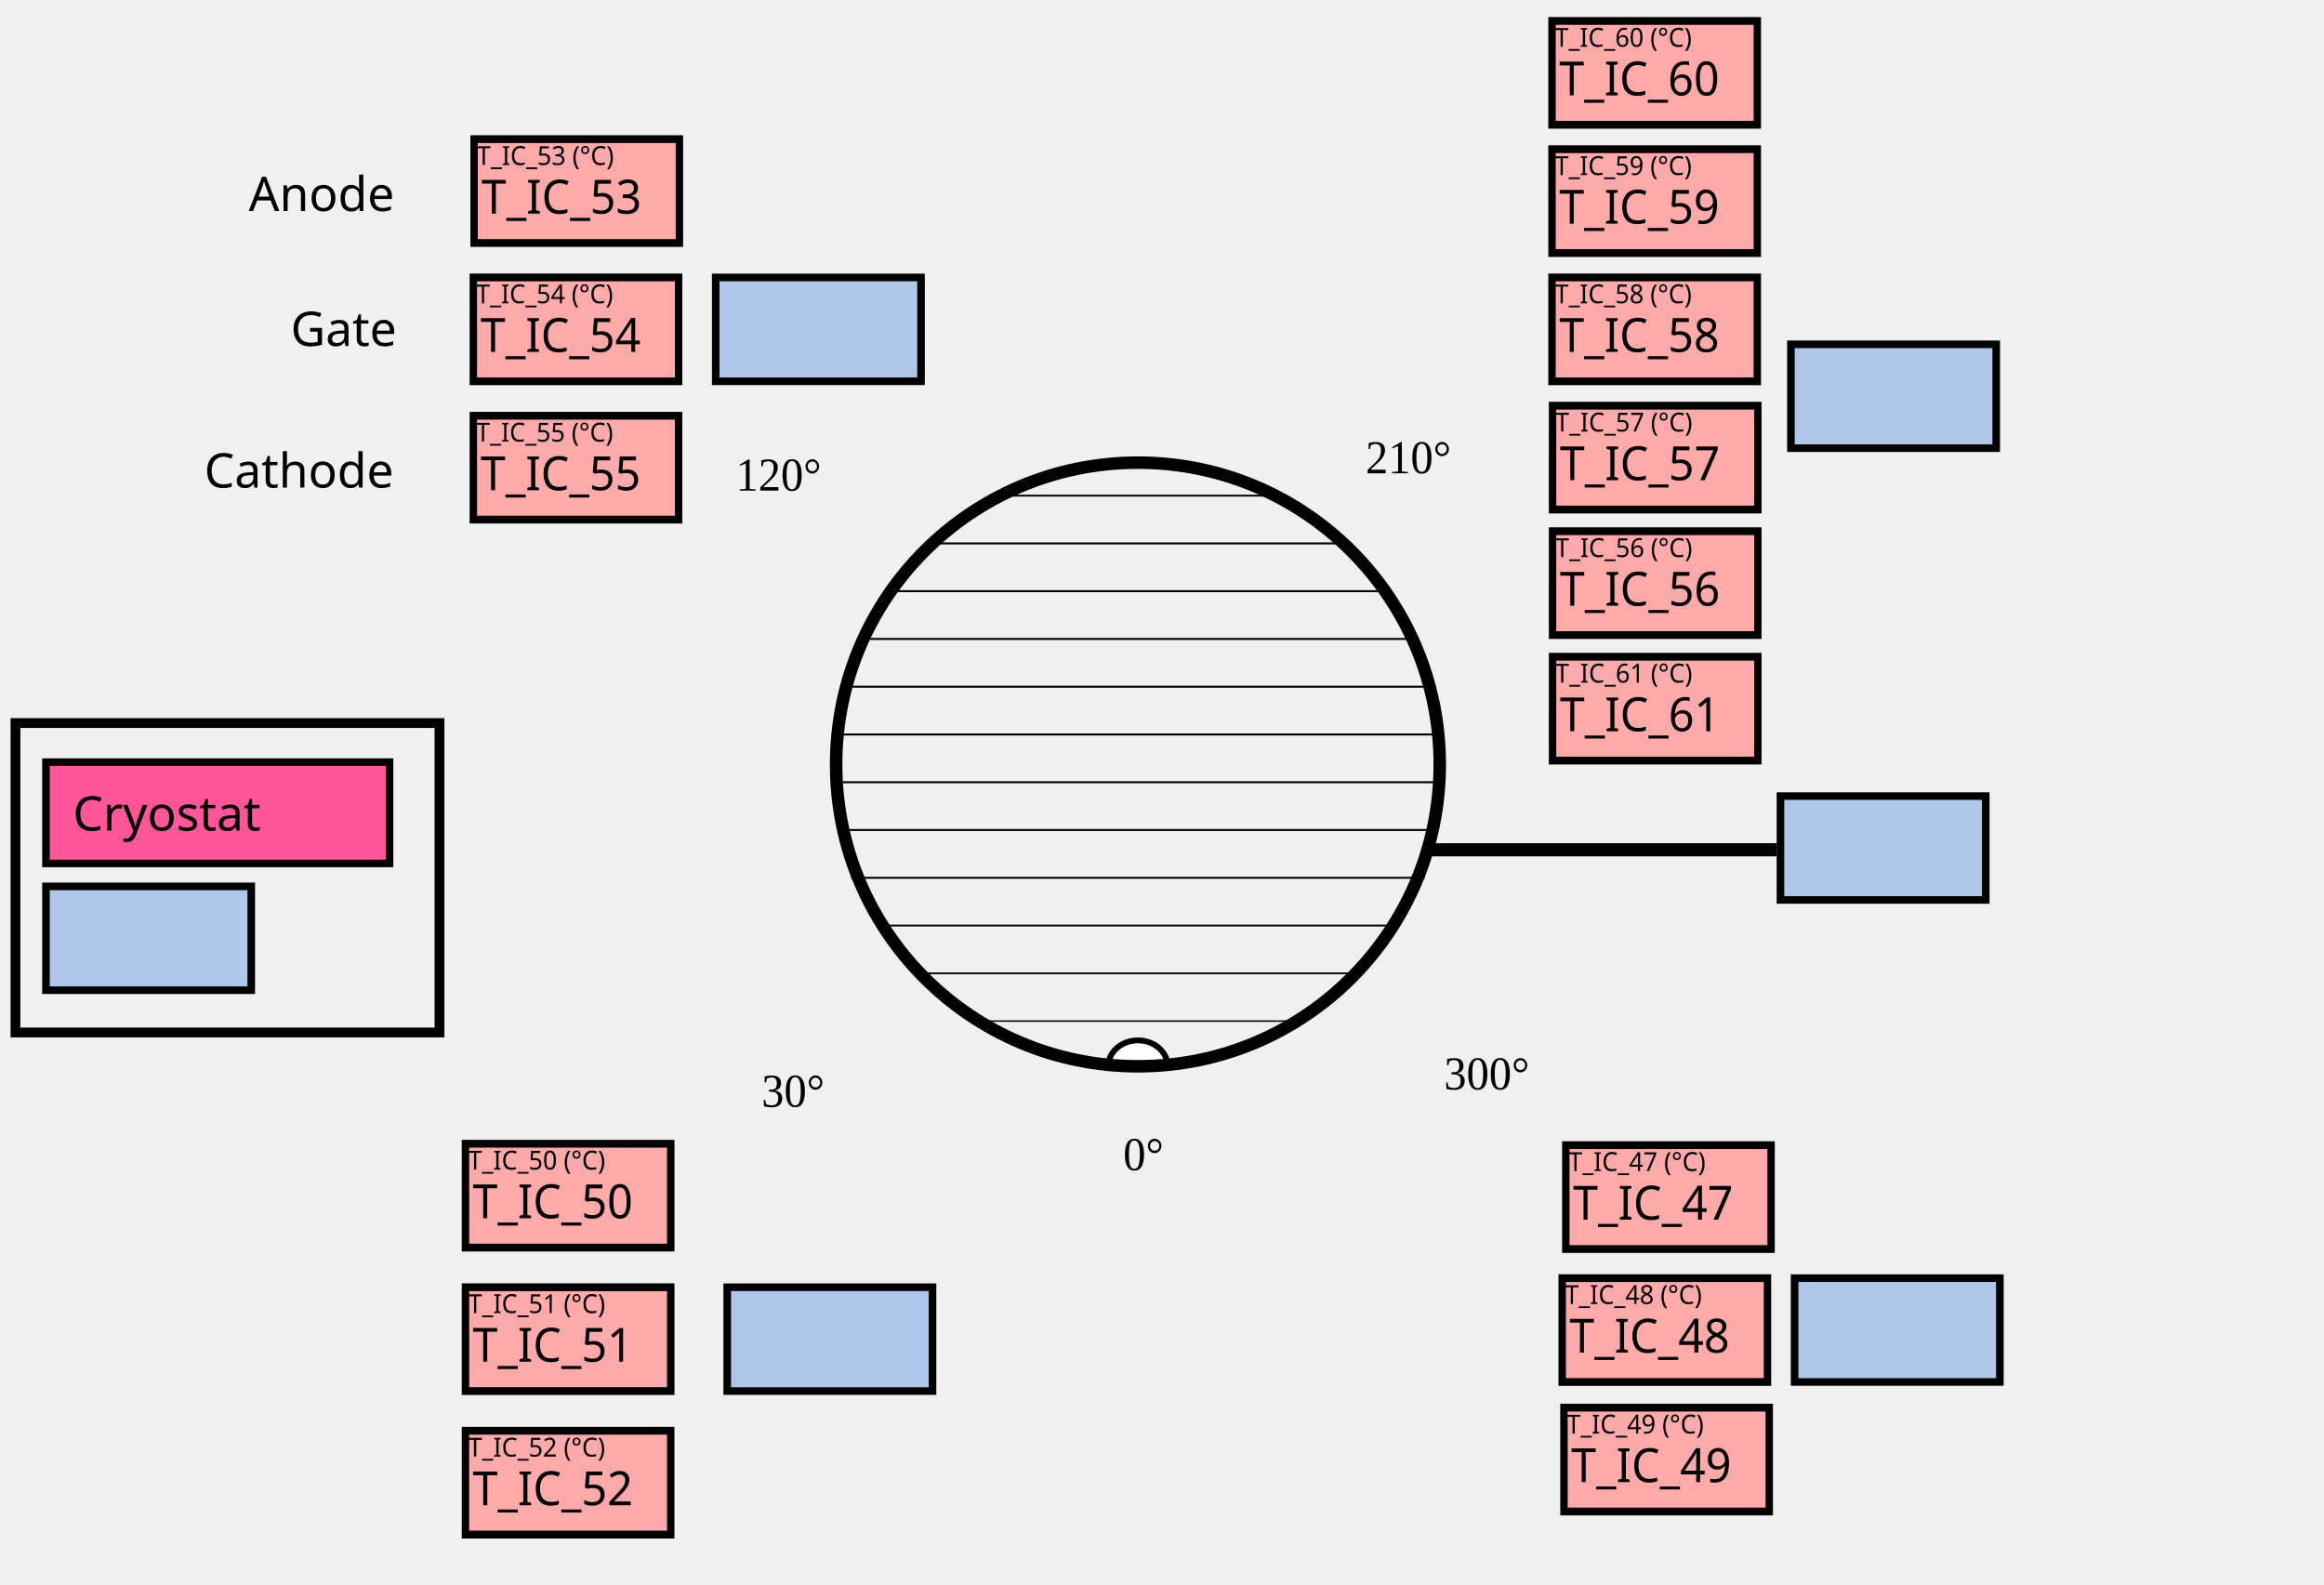
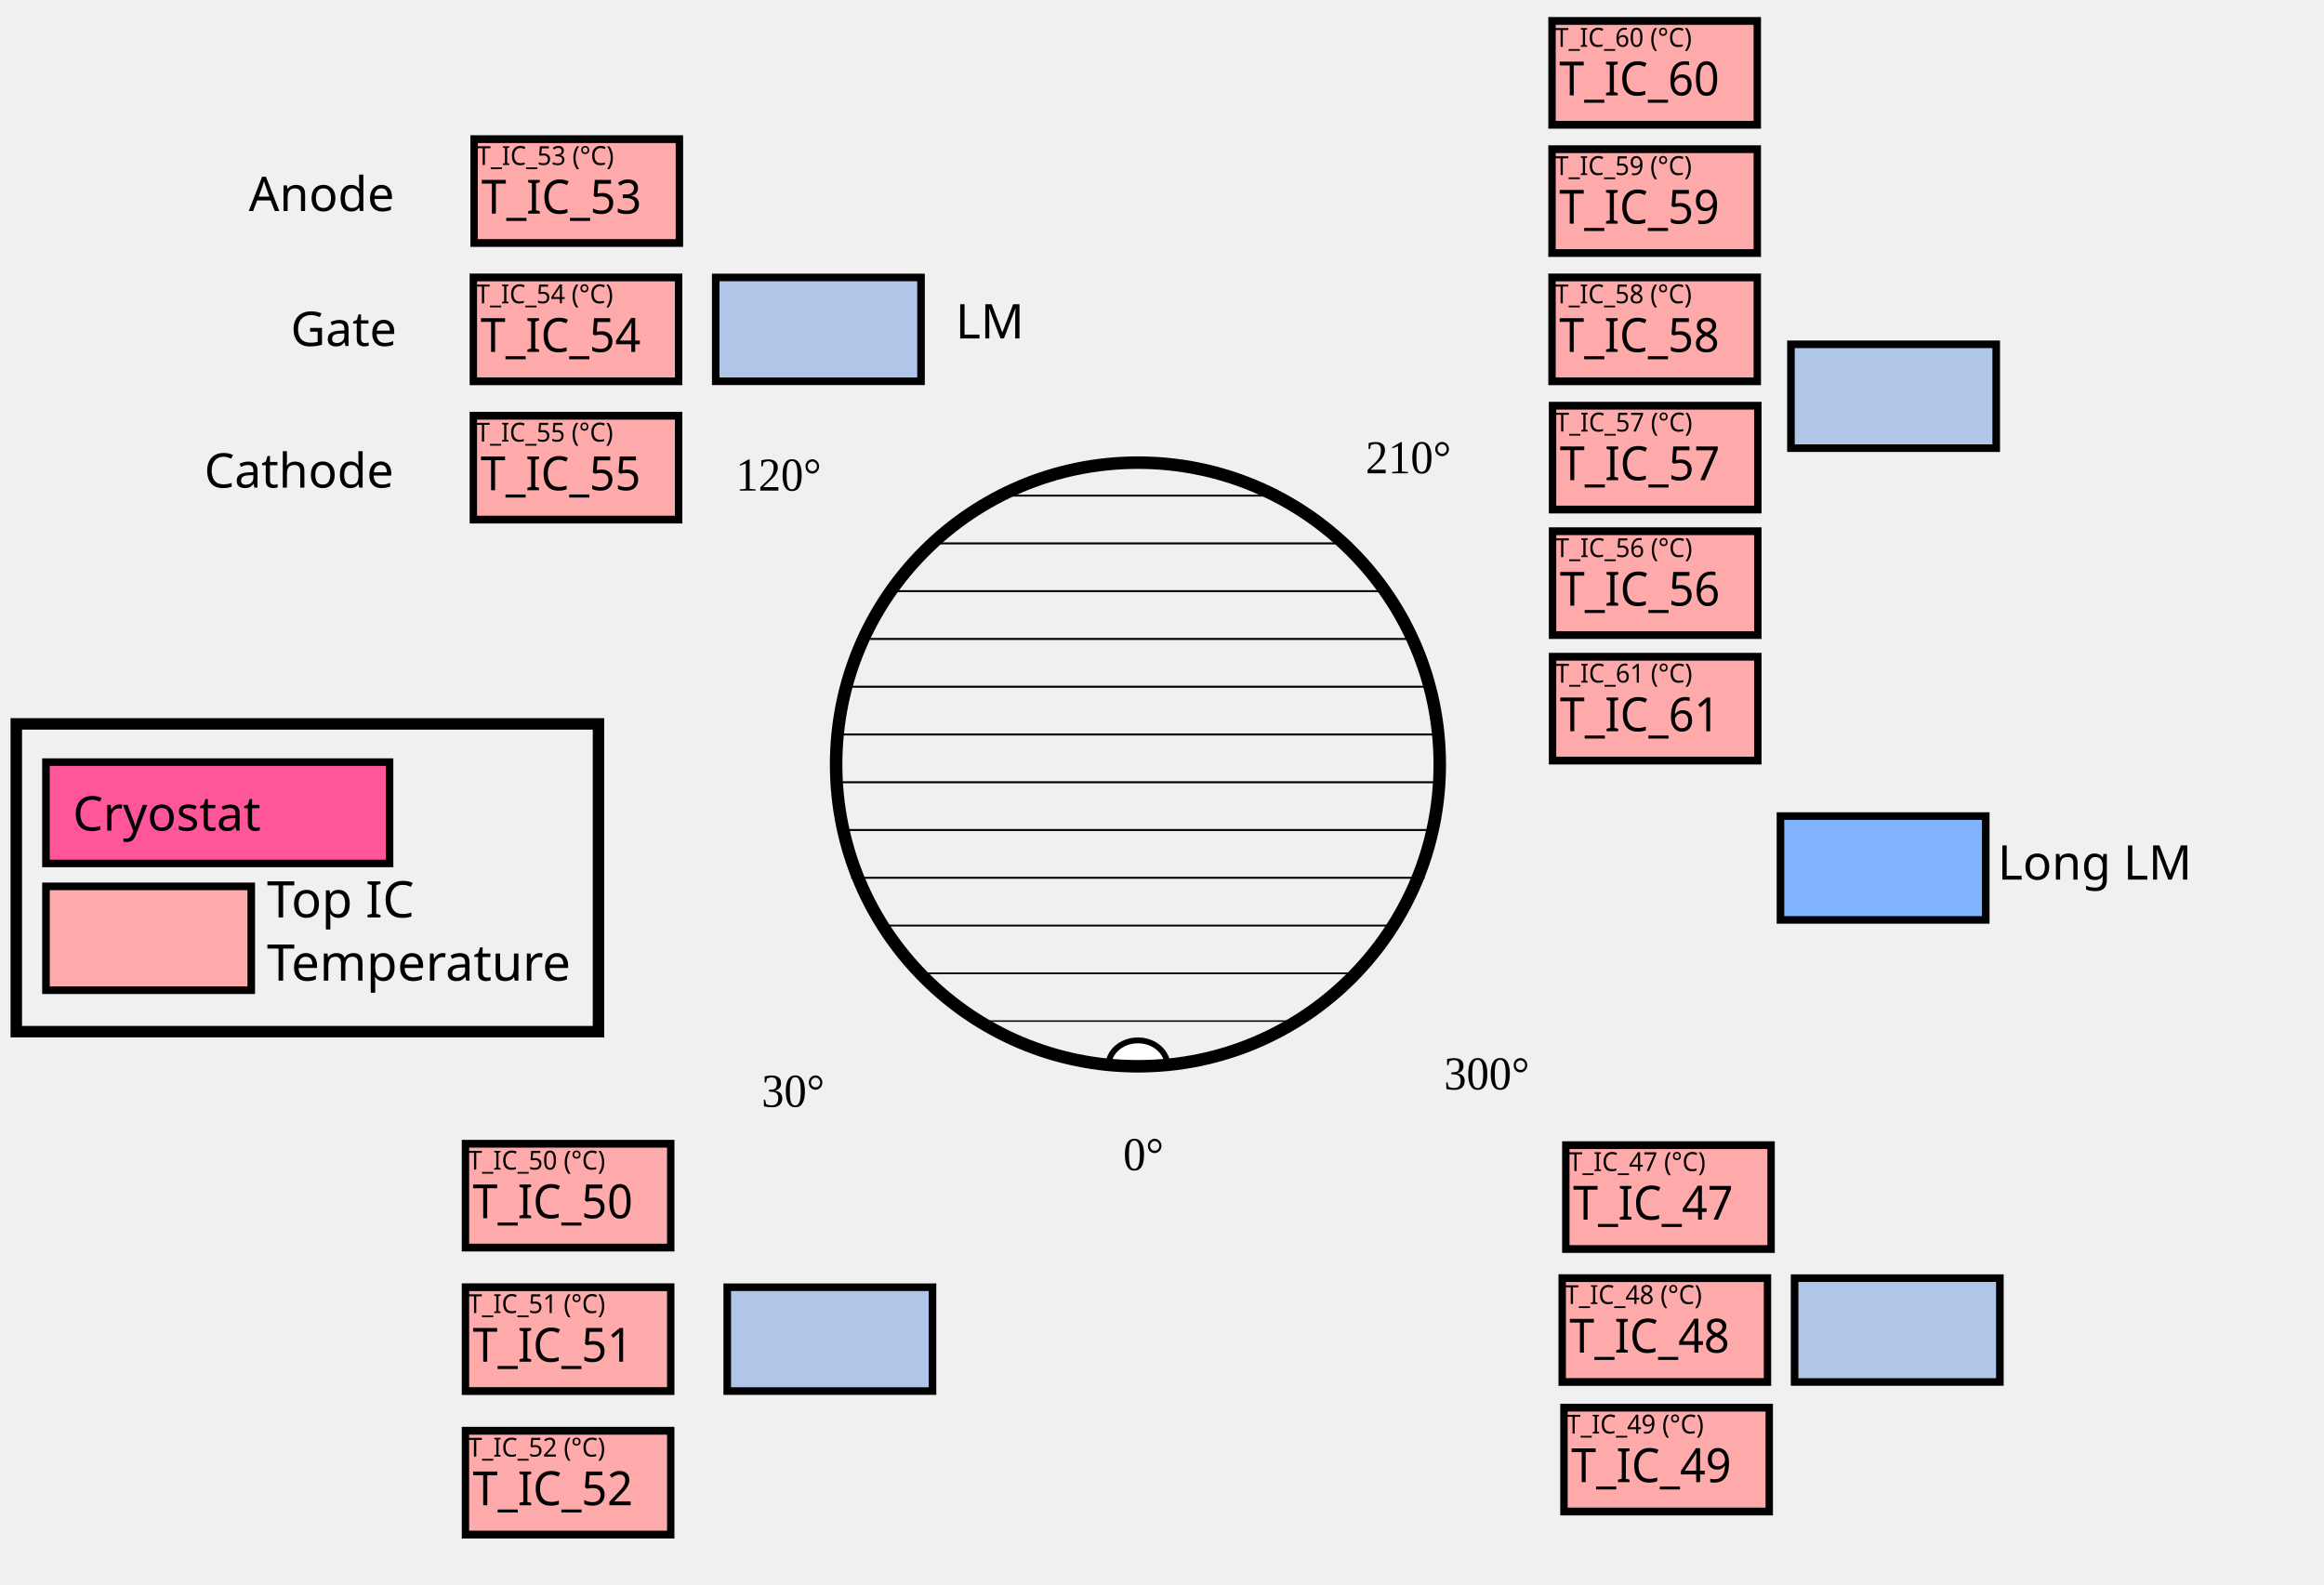
<svg xmlns="http://www.w3.org/2000/svg" width="308mm" height="210mm" viewBox="0 0 308 210" version="1.1" id="svg1">
  <defs id="defs1">
+     <rect x="994.666" y="398.758" width="117.852" height="53.912" id="rect1948" />
    <rect x="81.92" y="67.75" width="106.05" height="42.894" id="rect29209" />
+     <rect x="994.666" y="398.758" width="117.852" height="53.912" id="rect1948-3" />
  </defs>
  <g id="layer1">
    <path style="font-variation-settings:normal;opacity:1;vector-effect:none;fill:#ffffff;fill-opacity:1;fill-rule:evenodd;stroke:#000000;stroke-width:0.777;stroke-linecap:butt;stroke-linejoin:miter;stroke-miterlimit:4;stroke-dasharray:none;stroke-dashoffset:0;stroke-opacity:1;-inkscape-stroke:none;stop-color:#000000;stop-opacity:1" id="path27839" d="m -154.745,141.466 a 3.938,3.438 0 0 1 1.878,-3.086 3.938,3.438 0 0 1 4.002,-0.057 3.938,3.438 0 0 1 1.993,3.031 l -3.938,-0.041 z" transform="scale(-1,1)" />
    <g id="g66017-7" transform="matrix(0.9395979,0,0,0.9861002,15.88603,100.825)">
      <rect style="fill:#ffaaaa;stroke:#000000;stroke-width:1.044;stroke-miterlimit:4;stroke-dasharray:none;stroke-opacity:1" id="rect66007-0" width="28.956" height="13.956" x="203.949" y="51.659" />
      <text xml:space="preserve" style="font-style:normal;font-weight:normal;font-size:3.528px;line-height:1.25;font-family:sans-serif;fill:#000000;fill-opacity:1;stroke:none;stroke-width:0.265" x="204.333" y="55.13" id="text66011-3">
        <tspan id="tspan66009-9" style="font-size:3.528px;stroke-width:0.265" x="204.333" y="55.13">T_IC_47 (°C)</tspan>
      </text>
      <text xml:space="preserve" style="font-style:normal;font-weight:normal;font-size:6.35px;line-height:1.25;font-family:sans-serif;fill:#000000;fill-opacity:1;stroke:none;stroke-width:0.265" x="204.97" y="61.667" id="text66015-8">
        <tspan id="value_T_IC_47" style="font-size:6.35px;stroke-width:0.265" x="204.97" y="61.667">T_IC_47</tspan>
        <tspan style="font-size:6.35px;stroke-width:0.265" x="204.97" y="69.605" id="tspan1" />
      </text>
    </g>
    <g id="g66017-7-0" transform="matrix(0.9395979,0,0,0.9861002,15.40648,118.4478)">
      <rect style="fill:#ffaaaa;stroke:#000000;stroke-width:1.044;stroke-miterlimit:4;stroke-dasharray:none;stroke-opacity:1" id="rect66007-0-0" width="28.956" height="13.956" x="203.949" y="51.659" />
      <text xml:space="preserve" style="font-style:normal;font-weight:normal;font-size:3.528px;line-height:1.25;font-family:sans-serif;fill:#000000;fill-opacity:1;stroke:none;stroke-width:0.265" x="204.333" y="55.13" id="text66011-3-3">
        <tspan style="font-size:3.528px;stroke-width:0.265" x="204.333" y="55.13" id="tspan6">T_IC_48 (°C)</tspan>
      </text>
      <text xml:space="preserve" style="font-style:normal;font-weight:normal;font-size:6.35px;line-height:1.25;font-family:sans-serif;fill:#000000;fill-opacity:1;stroke:none;stroke-width:0.265" x="204.97" y="61.667" id="text66015-8-3">
        <tspan id="value_T_IC_48" style="font-size:6.35px;stroke-width:0.265" x="204.97" y="61.667">T_IC_48</tspan>
        <tspan style="font-size:6.35px;stroke-width:0.265" x="204.97" y="69.605" id="tspan1-0" />
      </text>
    </g>
    <text xml:space="preserve" style="font-size:6.112px;fill:#000000;stroke-width:0.255" x="196.05" y="140.934" id="text4-8-8" transform="scale(0.9761364,1.024447)">
      <tspan id="tspan4-3-6" style="font-size:6.112px;stroke-width:0.255" x="196.05" y="140.934">300°</tspan>
    </text>
    <g id="g66017-7-2" transform="matrix(0.9395979,0,0,0.9861002,15.64157,135.6133)">
      <rect style="fill:#ffaaaa;stroke:#000000;stroke-width:1.044;stroke-miterlimit:4;stroke-dasharray:none;stroke-opacity:1" id="rect66007-0-4" width="28.956" height="13.956" x="203.949" y="51.659" />
      <text xml:space="preserve" style="font-style:normal;font-weight:normal;font-size:3.528px;line-height:1.25;font-family:sans-serif;fill:#000000;fill-opacity:1;stroke:none;stroke-width:0.265" x="204.333" y="55.13" id="text66011-3-9">
        <tspan id="tspan66009-9-2" style="font-size:3.528px;stroke-width:0.265" x="204.333" y="55.13">T_IC_49 (°C)</tspan>
      </text>
      <text xml:space="preserve" style="font-style:normal;font-weight:normal;font-size:6.35px;line-height:1.25;font-family:sans-serif;fill:#000000;fill-opacity:1;stroke:none;stroke-width:0.265" x="204.97" y="61.667" id="text66015-8-9">
        <tspan id="value_T_IC_49" style="font-size:6.35px;stroke-width:0.265" x="204.97" y="61.667">T_IC_49</tspan>
        <tspan style="font-size:6.35px;stroke-width:0.265" x="204.97" y="69.605" id="tspan1-09" />
      </text>
    </g>
    <g id="g66017-7-00" transform="matrix(0.9395979,0,0,0.9861002,-129.943,100.6358)">
      <rect style="fill:#ffaaaa;stroke:#000000;stroke-width:1.044;stroke-miterlimit:4;stroke-dasharray:none;stroke-opacity:1" id="rect66007-0-9" width="28.956" height="13.956" x="203.949" y="51.659" />
      <text xml:space="preserve" style="font-style:normal;font-weight:normal;font-size:3.528px;line-height:1.25;font-family:sans-serif;fill:#000000;fill-opacity:1;stroke:none;stroke-width:0.265" x="204.333" y="55.13" id="text66011-3-5">
        <tspan id="tspan66009-9-6" style="font-size:3.528px;stroke-width:0.265" x="204.333" y="55.13">T_IC_50 (°C)</tspan>
      </text>
      <text xml:space="preserve" style="font-style:normal;font-weight:normal;font-size:6.35px;line-height:1.25;font-family:sans-serif;fill:#000000;fill-opacity:1;stroke:none;stroke-width:0.265" x="204.97" y="61.667" id="text66015-8-2">
        <tspan id="value_T_IC_50" style="font-size:6.35px;stroke-width:0.265" x="204.97" y="61.667">T_IC_50</tspan>
        <tspan style="font-size:6.35px;stroke-width:0.265" x="204.97" y="69.605" id="tspan1-5" />
      </text>
    </g>
    <g id="g66017-7-9" transform="matrix(0.9395979,0,0,0.9861002,-129.943,119.652)">
      <rect style="fill:#ffaaaa;stroke:#000000;stroke-width:1.044;stroke-miterlimit:4;stroke-dasharray:none;stroke-opacity:1" id="rect66007-0-05" width="28.956" height="13.956" x="203.949" y="51.659" />
      <text xml:space="preserve" style="font-style:normal;font-weight:normal;font-size:3.528px;line-height:1.25;font-family:sans-serif;fill:#000000;fill-opacity:1;stroke:none;stroke-width:0.265" x="204.333" y="55.13" id="text66011-3-6">
        <tspan id="tspan66009-9-3" style="font-size:3.528px;stroke-width:0.265" x="204.333" y="55.13">T_IC_51 (°C)</tspan>
      </text>
      <text xml:space="preserve" style="font-style:normal;font-weight:normal;font-size:6.35px;line-height:1.25;font-family:sans-serif;fill:#000000;fill-opacity:1;stroke:none;stroke-width:0.265" x="204.97" y="61.667" id="text66015-8-6">
        <tspan id="value_T_IC_51" style="font-size:6.35px;stroke-width:0.265" x="204.97" y="61.667">T_IC_51</tspan>
        <tspan style="font-size:6.35px;stroke-width:0.265" x="204.97" y="69.605" id="tspan2" />
        <tspan style="font-size:6.35px;stroke-width:0.265" x="204.97" y="77.542" id="tspan1-08" />
      </text>
    </g>
    <g id="g66017-7-6" transform="translate(-96.56976,250.0103)" />
    <g id="g66017-7-29" transform="matrix(0.9395979,0,0,0.9861002,-128.7949,-32.50011)">
      <rect style="fill:#ffaaaa;stroke:#000000;stroke-width:1.044;stroke-miterlimit:4;stroke-dasharray:none;stroke-opacity:1" id="rect66007-0-7" width="28.956" height="13.956" x="203.949" y="51.659" />
      <text xml:space="preserve" style="font-style:normal;font-weight:normal;font-size:3.528px;line-height:1.25;font-family:sans-serif;fill:#000000;fill-opacity:1;stroke:none;stroke-width:0.265" x="204.333" y="55.13" id="text66011-3-56">
        <tspan id="tspan66009-9-5" style="font-size:3.528px;stroke-width:0.265" x="204.333" y="55.13">T_IC_53 (°C)</tspan>
      </text>
      <text xml:space="preserve" style="font-style:normal;font-weight:normal;font-size:6.35px;line-height:1.25;font-family:sans-serif;fill:#000000;fill-opacity:1;stroke:none;stroke-width:0.265" x="204.97" y="61.667" id="text66015-8-30">
        <tspan id="value_T_IC_53" style="font-size:6.35px;stroke-width:0.265" x="204.97" y="61.667">T_IC_53</tspan>
        <tspan style="font-size:6.35px;stroke-width:0.265" x="204.97" y="69.605" id="tspan1-8" />
      </text>
    </g>
    <g id="g66017-7-4" transform="matrix(0.9395979,0,0,0.9861002,-128.8986,-14.17182)">
      <rect style="fill:#ffaaaa;stroke:#000000;stroke-width:1.044;stroke-miterlimit:4;stroke-dasharray:none;stroke-opacity:1" id="rect66007-0-2" width="28.956" height="13.956" x="203.949" y="51.659" />
      <text xml:space="preserve" style="font-style:normal;font-weight:normal;font-size:3.528px;line-height:1.25;font-family:sans-serif;fill:#000000;fill-opacity:1;stroke:none;stroke-width:0.265" x="204.333" y="55.13" id="text66011-3-1">
        <tspan id="tspan66009-9-9" style="font-size:3.528px;stroke-width:0.265" x="204.333" y="55.13">T_IC_54 (°C)</tspan>
      </text>
      <text xml:space="preserve" style="font-style:normal;font-weight:normal;font-size:6.35px;line-height:1.25;font-family:sans-serif;fill:#000000;fill-opacity:1;stroke:none;stroke-width:0.265" x="204.97" y="61.667" id="text66015-8-24">
        <tspan id="value_T_IC_54" style="font-size:6.35px;stroke-width:0.265" x="204.97" y="61.667">T_IC_54</tspan>
        <tspan style="font-size:6.35px;stroke-width:0.265" x="204.97" y="69.605" id="tspan1-86" />
      </text>
    </g>
    <g id="g66017-7-3" transform="matrix(0.9395979,0,0,0.9861002,-128.8986,4.156461)">
      <rect style="fill:#ffaaaa;stroke:#000000;stroke-width:1.044;stroke-miterlimit:4;stroke-dasharray:none;stroke-opacity:1" id="rect66007-0-97" width="28.956" height="13.956" x="203.949" y="51.659" />
      <text xml:space="preserve" style="font-style:normal;font-weight:normal;font-size:3.528px;line-height:1.25;font-family:sans-serif;fill:#000000;fill-opacity:1;stroke:none;stroke-width:0.265" x="204.333" y="55.13" id="text66011-3-37">
        <tspan id="tspan66009-9-50" style="font-size:3.528px;stroke-width:0.265" x="204.333" y="55.13">T_IC_55 (°C)</tspan>
      </text>
      <text xml:space="preserve" style="font-style:normal;font-weight:normal;font-size:6.35px;line-height:1.25;font-family:sans-serif;fill:#000000;fill-opacity:1;stroke:none;stroke-width:0.265" x="204.97" y="61.667" id="text66015-8-21">
        <tspan id="value_T_IC_55" style="font-size:6.35px;stroke-width:0.265" x="204.97" y="61.667">T_IC_55</tspan>
        <tspan style="font-size:6.35px;stroke-width:0.265" x="204.97" y="69.605" id="tspan1-1" />
      </text>
    </g>
    <g id="g66017-7-29-2" transform="matrix(0.9395979,0,0,0.9861002,14.12845,19.46015)">
      <rect style="fill:#ffaaaa;stroke:#000000;stroke-width:1.044;stroke-miterlimit:4;stroke-dasharray:none;stroke-opacity:1" id="rect66007-0-7-3" width="28.956" height="13.956" x="203.949" y="51.659" />
      <text xml:space="preserve" style="font-style:normal;font-weight:normal;font-size:3.528px;line-height:1.25;font-family:sans-serif;fill:#000000;fill-opacity:1;stroke:none;stroke-width:0.265" x="204.333" y="55.13" id="text66011-3-56-3">
        <tspan id="tspan66009-9-5-7" style="font-size:3.528px;stroke-width:0.265" x="204.333" y="55.13">T_IC_56 (°C)</tspan>
      </text>
      <text xml:space="preserve" style="font-style:normal;font-weight:normal;font-size:6.35px;line-height:1.25;font-family:sans-serif;fill:#000000;fill-opacity:1;stroke:none;stroke-width:0.265" x="204.97" y="61.667" id="text66015-8-30-0">
        <tspan id="value_T_IC_56" style="font-size:6.35px;stroke-width:0.265" x="204.97" y="61.667">T_IC_56</tspan>
        <tspan style="font-size:6.35px;stroke-width:0.265" x="204.97" y="69.605" id="tspan1-8-1" />
      </text>
    </g>
    <g id="g66017-7-29-0" transform="matrix(0.9395979,0,0,0.9861002,14.12845,2.825558)">
      <rect style="fill:#ffaaaa;stroke:#000000;stroke-width:1.044;stroke-miterlimit:4;stroke-dasharray:none;stroke-opacity:1" id="rect66007-0-7-38" width="28.956" height="13.956" x="203.949" y="51.659" />
      <text xml:space="preserve" style="font-style:normal;font-weight:normal;font-size:3.528px;line-height:1.25;font-family:sans-serif;fill:#000000;fill-opacity:1;stroke:none;stroke-width:0.265" x="204.333" y="55.13" id="text66011-3-56-36">
        <tspan id="tspan66009-9-5-0" style="font-size:3.528px;stroke-width:0.265" x="204.333" y="55.13">T_IC_57 (°C)</tspan>
      </text>
      <text xml:space="preserve" style="font-style:normal;font-weight:normal;font-size:6.35px;line-height:1.25;font-family:sans-serif;fill:#000000;fill-opacity:1;stroke:none;stroke-width:0.265" x="204.97" y="61.667" id="text66015-8-30-4">
        <tspan id="value_T_IC_57" style="font-size:6.35px;stroke-width:0.265" x="204.97" y="61.667">T_IC_57</tspan>
        <tspan style="font-size:6.35px;stroke-width:0.265" x="204.97" y="69.605" id="tspan1-8-2" />
      </text>
    </g>
    <g id="g66017-7-29-9" transform="matrix(0.9395979,0,0,0.9861002,14.05741,-14.17182)">
      <rect style="fill:#ffaaaa;stroke:#000000;stroke-width:1.044;stroke-miterlimit:4;stroke-dasharray:none;stroke-opacity:1" id="rect66007-0-7-1" width="28.956" height="13.956" x="203.949" y="51.659" />
      <text xml:space="preserve" style="font-style:normal;font-weight:normal;font-size:3.528px;line-height:1.25;font-family:sans-serif;fill:#000000;fill-opacity:1;stroke:none;stroke-width:0.265" x="204.333" y="55.13" id="text66011-3-56-0">
        <tspan id="tspan66009-9-5-9" style="font-size:3.528px;stroke-width:0.265" x="204.333" y="55.13">T_IC_58 (°C)</tspan>
      </text>
      <text xml:space="preserve" style="font-style:normal;font-weight:normal;font-size:6.35px;line-height:1.25;font-family:sans-serif;fill:#000000;fill-opacity:1;stroke:none;stroke-width:0.265" x="204.97" y="61.667" id="text66015-8-30-3">
        <tspan id="value_T_IC_58" style="font-size:6.35px;stroke-width:0.265" x="204.97" y="61.667">T_IC_58</tspan>
        <tspan style="font-size:6.35px;stroke-width:0.265" x="204.97" y="69.605" id="tspan1-8-3" />
      </text>
    </g>
    <text xml:space="preserve" style="font-size:6.112px;fill:#000000;stroke-width:0.255" x="103.399" y="143.18" id="text4" transform="scale(0.9761364,1.024447)">
      <tspan id="tspan4" style="font-size:6.112px;stroke-width:0.255" x="103.399" y="143.18">30°</tspan>
    </text>
    <text xml:space="preserve" style="font-size:3.175px;fill:#000000;stroke-width:0.265" x="408.815" y="171.972" id="text5">
      <tspan id="tspan5" style="stroke-width:0.265" x="408.815" y="171.972" />
      <tspan style="stroke-width:0.265" id="tspan7" x="408.815" y="175.941" />
    </text>
    <text xml:space="preserve" style="font-size:6.112px;fill:#000000;stroke-width:0.255" x="99.903" y="63.471" id="text4-1" transform="scale(0.9761364,1.024447)">
      <tspan id="tspan4-1" style="font-size:6.112px;stroke-width:0.255" x="99.903" y="63.471">120°</tspan>
    </text>
    <g id="g1" transform="matrix(0.9395979,0,0,0.9861002,-119.2746,-93.55106)">
      <text xml:space="preserve" style="font-size:6.35px;fill:#000000;stroke-width:0.265" x="319.564" y="158.476" id="text4-8">
        <tspan id="tspan4-3" style="font-size:6.35px;stroke-width:0.265" x="319.564" y="158.476">210°</tspan>
      </text>
    </g>
    <text xml:space="preserve" style="font-size:6.35px;fill:#000000;stroke-width:0.265" x="141.061" y="283.863" id="text8">
      <tspan id="tspan8" style="stroke-width:0.265" x="141.061" y="283.863" />
    </text>
    <text xml:space="preserve" style="font-size:6.112px;fill:#000000;stroke-width:0.255" x="152.498" y="151.376" id="text4-8-6" transform="scale(0.9761364,1.024447)">
      <tspan id="tspan4-3-66" style="font-size:6.112px;stroke-width:0.255" x="152.498" y="151.376">0°</tspan>
    </text>
    <g id="g66017-7-29-9-5" transform="matrix(0.9395979,0,0,0.9861002,14.05741,-31.1692)">
      <rect style="fill:#ffaaaa;stroke:#000000;stroke-width:1.044;stroke-miterlimit:4;stroke-dasharray:none;stroke-opacity:1" id="rect66007-0-7-1-7" width="28.956" height="13.956" x="203.949" y="51.659" />
      <text xml:space="preserve" style="font-style:normal;font-weight:normal;font-size:3.528px;line-height:1.25;font-family:sans-serif;fill:#000000;fill-opacity:1;stroke:none;stroke-width:0.265" x="204.333" y="55.13" id="text66011-3-56-0-9">
        <tspan id="tspan66009-9-5-9-8" style="font-size:3.528px;stroke-width:0.265" x="204.333" y="55.13">T_IC_59 (°C)</tspan>
      </text>
      <text xml:space="preserve" style="font-style:normal;font-weight:normal;font-size:6.35px;line-height:1.25;font-family:sans-serif;fill:#000000;fill-opacity:1;stroke:none;stroke-width:0.265" x="204.97" y="61.667" id="text66015-8-30-3-4">
        <tspan id="value_T_IC_59" style="font-size:6.35px;stroke-width:0.265" x="204.97" y="61.667">T_IC_59</tspan>
        <tspan style="font-size:6.35px;stroke-width:0.265" x="204.97" y="69.605" id="tspan1-8-3-8" />
      </text>
    </g>
    <g id="g66017-7-29-9-0" transform="matrix(0.9395979,0,0,0.9861002,14.05741,-48.16658)">
      <rect style="fill:#ffaaaa;stroke:#000000;stroke-width:1.044;stroke-miterlimit:4;stroke-dasharray:none;stroke-opacity:1" id="rect66007-0-7-1-4" width="28.956" height="13.956" x="203.949" y="51.659" />
      <text xml:space="preserve" style="font-style:normal;font-weight:normal;font-size:3.528px;line-height:1.25;font-family:sans-serif;fill:#000000;fill-opacity:1;stroke:none;stroke-width:0.265" x="204.333" y="55.13" id="text66011-3-56-0-0">
        <tspan id="tspan66009-9-5-9-6" style="font-size:3.528px;stroke-width:0.265" x="204.333" y="55.13">T_IC_60 (°C)</tspan>
      </text>
      <text xml:space="preserve" style="font-style:normal;font-weight:normal;font-size:6.35px;line-height:1.25;font-family:sans-serif;fill:#000000;fill-opacity:1;stroke:none;stroke-width:0.265" x="204.97" y="61.667" id="text66015-8-30-3-5">
        <tspan id="value_T_IC_60" style="font-size:6.35px;stroke-width:0.265" x="204.97" y="61.667">T_IC_60</tspan>
        <tspan style="font-size:6.35px;stroke-width:0.265" x="204.97" y="69.605" id="tspan1-8-3-85" />
      </text>
    </g>
    <g id="g66017-7-29-9-7" transform="matrix(0.9395979,0,0,0.9861002,14.12845,36.09474)">
      <rect style="fill:#ffaaaa;stroke:#000000;stroke-width:1.044;stroke-miterlimit:4;stroke-dasharray:none;stroke-opacity:1" id="rect66007-0-7-1-5" width="28.956" height="13.956" x="203.949" y="51.659" />
      <text xml:space="preserve" style="font-style:normal;font-weight:normal;font-size:3.528px;line-height:1.25;font-family:sans-serif;fill:#000000;fill-opacity:1;stroke:none;stroke-width:0.265" x="204.333" y="55.13" id="text66011-3-56-0-5">
        <tspan id="tspan66009-9-5-9-0" style="font-size:3.528px;stroke-width:0.265" x="204.333" y="55.13">T_IC_61 (°C)</tspan>
      </text>
      <text xml:space="preserve" style="font-style:normal;font-weight:normal;font-size:6.35px;line-height:1.25;font-family:sans-serif;fill:#000000;fill-opacity:1;stroke:none;stroke-width:0.265" x="204.97" y="61.667" id="text66015-8-30-3-52">
        <tspan id="value_T_IC_61" style="font-size:6.35px;stroke-width:0.265" x="204.97" y="61.667">T_IC_61</tspan>
        <tspan style="font-size:6.35px;stroke-width:0.265" x="204.97" y="69.605" id="tspan1-8-3-7" />
      </text>
    </g>
    <rect style="fill:#afc6e9;stroke:#000000;stroke-width:1.005;stroke-miterlimit:4;stroke-dasharray:none;stroke-opacity:1" id="sensorbox_L_IC_03" width="27.207" height="13.762" x="237.352" y="45.631" />
    <rect style="fill:#afc6e9;stroke:#000000;stroke-width:1.005;stroke-miterlimit:4;stroke-dasharray:none;stroke-opacity:1" id="sensorbox_L_IC_04" width="27.207" height="13.762" x="237.837" y="169.388" />
    <rect style="fill:#afc6e9;stroke:#000000;stroke-width:1.005;stroke-miterlimit:4;stroke-dasharray:none;stroke-opacity:1" id="sensorbox_L_IC_01" width="27.207" height="13.762" x="96.379" y="170.593" />
    <rect style="fill:#afc6e9;stroke:#000000;stroke-width:1.005;stroke-miterlimit:4;stroke-dasharray:none;stroke-opacity:1" id="sensorbox_L_IC_02" width="27.207" height="13.762" x="94.856" y="36.769" />
-     <rect style="fill:#afc6e9;stroke:#000000;stroke-width:1.005;stroke-miterlimit:4;stroke-dasharray:none;stroke-opacity:1" id="sensorbox_T_IC_23" width="27.207" height="13.762" x="6.092" y="117.468" />
-     <rect style="fill:#afc6e9;stroke:#000000;stroke-width:1.005;stroke-miterlimit:4;stroke-dasharray:none;stroke-opacity:1" id="sensorbox_L_IC_05" width="27.207" height="13.762" x="235.965" y="105.505" />
-     <path style="fill:none;fill-rule:evenodd;stroke:#000000;stroke-width:1.743;stroke-linecap:butt;stroke-linejoin:miter;stroke-dasharray:none;stroke-opacity:1" d="m 188.815,112.619 h 46.648" id="path73" />
+     <rect style="fill:#ffaaaa;stroke:#000000;stroke-width:1.005;stroke-miterlimit:4;stroke-dasharray:none;stroke-opacity:1" id="sensorbox_T_IC_23" width="27.207" height="13.762" x="6.092" y="117.468" />
+     <rect style="fill:#80b3ff;stroke:#000000;stroke-width:1.005;stroke-miterlimit:4;stroke-dasharray:none;stroke-opacity:1" id="sensorbox_L_IC_05" width="27.207" height="13.762" x="235.965" y="108.151" />
    <g id="g66017-7-9-8" transform="matrix(0.8837221,0,0,0.9423816,-120.4416,131.416)">
      <rect style="fill:#ffaaaa;stroke:#000000;stroke-width:1.102;stroke-miterlimit:4;stroke-dasharray:none;stroke-opacity:1" id="rect66007-0-05-8" width="30.786" height="14.603" x="206.092" y="61.755" />
      <text xml:space="preserve" style="font-style:normal;font-weight:normal;font-size:3.721px;line-height:1.25;font-family:sans-serif;fill:#000000;fill-opacity:1;stroke:none;stroke-width:0.279" x="204.859" y="65.911" id="text66011-3-6-3" transform="scale(1.008013,0.9920509)">
        <tspan id="tspan66009-9-3-8" style="font-size:3.721px;stroke-width:0.279" x="204.859" y="65.911">T_IC_52 (°C)</tspan>
      </text>
      <text xml:space="preserve" style="font-style:normal;font-weight:normal;font-size:6.698px;line-height:1.25;font-family:sans-serif;fill:#000000;fill-opacity:1;stroke:none;stroke-width:0.279" x="205.531" y="72.807" id="text66015-8-6-1" transform="scale(1.008013,0.9920509)">
        <tspan id="value_T_IC_52" style="font-size:6.698px;stroke-width:0.279" x="205.531" y="72.807">T_IC_52</tspan>
        <tspan style="font-size:6.698px;stroke-width:0.279" x="205.531" y="81.179" id="tspan2-3" />
        <tspan style="font-size:6.698px;stroke-width:0.279" x="205.531" y="89.552" id="tspan1-08-5" />
      </text>
    </g>
    <g id="link_main" class="link" transform="translate(-187.483,-92.40978)">
      <g id="g158619-1-9">
        <rect style="fill:#ff5599;stroke:#000000;stroke-width:1;stroke-miterlimit:4;stroke-dasharray:none;stroke-opacity:1" id="rect35972-4-5-3" width="45.538" height="13.429" x="193.572" y="193.41" />
        <text xml:space="preserve" style="font-style:normal;font-weight:normal;font-size:6.35px;line-height:1.25;font-family:sans-serif;text-align:center;text-anchor:middle;fill:#000000;fill-opacity:1;stroke:none;stroke-width:0.265" x="216.198" y="202.488" id="text35980-9-1-8">
          <tspan style="font-size:6.35px;text-align:center;text-anchor:middle;stroke-width:0.265" x="216.198" y="202.488" id="tspan3"> Cryostat</tspan>
        </text>
      </g>
    </g>
    <circle style="font-variation-settings:normal;opacity:1;fill:none;fill-opacity:1;fill-rule:evenodd;stroke:#000000;stroke-width:1.657;stroke-linecap:butt;stroke-linejoin:miter;stroke-miterlimit:4;stroke-dasharray:none;stroke-dashoffset:0;stroke-opacity:1;stop-color:#000000;stop-opacity:1" id="path27833" cx="150.811" cy="101.312" r="40" />
-     <rect style="fill:none;stroke:#000000;stroke-width:1.3" id="rect28930" width="56.194" height="41.009" x="2.051" y="95.824" />
+     <rect style="fill:none;stroke:#000000;stroke-width:1.519" id="rect28930" width="77.156" height="40.79" x="2.161" y="95.934" />
    <text xml:space="preserve" style="font-style:normal;font-weight:normal;font-size:6.35px;line-height:1.25;font-family:sans-serif;fill:#000000;fill-opacity:1;stroke:none;stroke-width:0.265" x="32.967" y="27.967" id="text29215">
      <tspan id="tspan29213" style="stroke-width:0.265;font-size:6.35px" x="32.967" y="27.967">Anode</tspan>
      <tspan style="stroke-width:0.265;font-size:6.35px" x="32.967" y="36.787" id="tspan29217" />
    </text>
    <text xml:space="preserve" style="font-style:normal;font-weight:normal;font-size:6.35px;line-height:1.25;font-family:sans-serif;fill:#000000;fill-opacity:1;stroke:none;stroke-width:0.265" x="38.521" y="45.849" id="text29221">
      <tspan id="tspan29219" style="font-size:6.35px;stroke-width:0.265" x="38.521" y="45.849">Gate</tspan>
    </text>
    <text xml:space="preserve" style="font-style:normal;font-weight:normal;font-size:6.35px;line-height:1.25;font-family:sans-serif;fill:#000000;fill-opacity:1;stroke:none;stroke-width:0.265" x="27.068" y="64.624" id="text29225">
      <tspan id="tspan29223" style="font-size:6.35px;stroke-width:0.265" x="27.068" y="64.624">Cathode</tspan>
    </text>
    <path style="fill:none;stroke:#000000;stroke-width:0.265px;stroke-linecap:butt;stroke-linejoin:miter;stroke-opacity:1" d="m 118.263,78.347 h 66.169 v 0" id="path1059" />
    <path style="fill:none;stroke:#000000;stroke-width:0.265px;stroke-linecap:butt;stroke-linejoin:miter;stroke-opacity:1" d="m 115.334,84.677 h 72.029" id="path1061" />
    <path style="fill:none;stroke:#000000;stroke-width:0.265px;stroke-linecap:butt;stroke-linejoin:miter;stroke-opacity:1" d="m 123.016,72.016 h 56.155" id="path1063" />
    <path style="fill:none;stroke:#000000;stroke-width:0.246px;stroke-linecap:butt;stroke-linejoin:miter;stroke-opacity:1" d="m 131.635,65.686 h 37.364" id="path1065" />
    <path style="fill:none;stroke:#000000;stroke-width:0.265px;stroke-linecap:butt;stroke-linejoin:miter;stroke-opacity:1" d="m 111.819,91.008 h 76.996" id="path1069" />
    <path style="fill:none;stroke:#000000;stroke-width:0.265px;stroke-linecap:butt;stroke-linejoin:miter;stroke-opacity:1" d="m 110.811,97.338 h 80" id="path1071" />
    <path style="fill:none;stroke:#000000;stroke-width:0.265px;stroke-linecap:butt;stroke-linejoin:miter;stroke-opacity:1" d="m 110.811,103.669 h 80" id="path1071-3" />
    <path style="fill:none;stroke:#000000;stroke-width:0.263px;stroke-linecap:butt;stroke-linejoin:miter;stroke-opacity:1" d="m 111.348,109.999 h 78.927" id="path1071-3-6" />
    <path style="fill:none;stroke:#000000;stroke-width:0.258px;stroke-linecap:butt;stroke-linejoin:miter;stroke-opacity:1" d="m 112.808,116.33 h 76.007" id="path1071-3-6-7" />
    <path style="fill:none;stroke:#000000;stroke-width:0.243px;stroke-linecap:butt;stroke-linejoin:miter;stroke-opacity:1" d="m 117.189,122.66 h 67.245" id="path1071-3-6-7-5" />
    <path style="fill:none;stroke:#000000;stroke-width:0.225px;stroke-linecap:butt;stroke-linejoin:miter;stroke-opacity:1" d="m 121.934,128.991 h 57.754" id="path1071-3-6-7-5-3" />
    <path style="fill:none;stroke:#000000;stroke-width:0.192px;stroke-linecap:butt;stroke-linejoin:miter;stroke-opacity:1" d="m 129.755,135.321 h 42.113" id="path1071-3-6-7-5-3-5" />
+     <text xml:space="preserve" style="font-style:normal;font-weight:normal;font-size:6.675px;line-height:1.25;font-family:sans-serif;fill:#000000;fill-opacity:1;stroke:none;stroke-width:0.334" x="35.51" y="121.122" id="text1838" transform="scale(0.9961962,1.003818)">
+       <tspan id="tspan1836" style="font-size:6.675px;stroke-width:0.334" x="35.51" y="121.122">Top IC </tspan>
+       <tspan style="font-size:6.675px;stroke-width:0.334" x="35.51" y="129.466" id="tspan1890">Temperature</tspan>
+     </text>
+     <text xml:space="preserve" transform="matrix(0.2645833,0,0,0.2645833,1.5875,5.291667)" id="text1946" style="font-style:normal;font-weight:normal;font-size:24px;line-height:1.25;font-family:sans-serif;white-space:pre;shape-inside:url(#rect1948);fill:#000000;fill-opacity:1;stroke:none">
+       <tspan x="994.666" y="420.595" id="tspan3621">Long LM</tspan>
+     </text>
+     <text xml:space="preserve" transform="matrix(0.2645833,0,0,0.2645833,-136.5305,-66.42848)" id="text1946-6" style="font-style:normal;font-weight:normal;font-size:24px;line-height:1.25;font-family:sans-serif;white-space:pre;shape-inside:url(#rect1948-3);display:inline;fill:#000000;fill-opacity:1;stroke:none">
+       <tspan x="994.666" y="420.595" id="tspan3623">LM</tspan>
+     </text>
  </g>
</svg>
